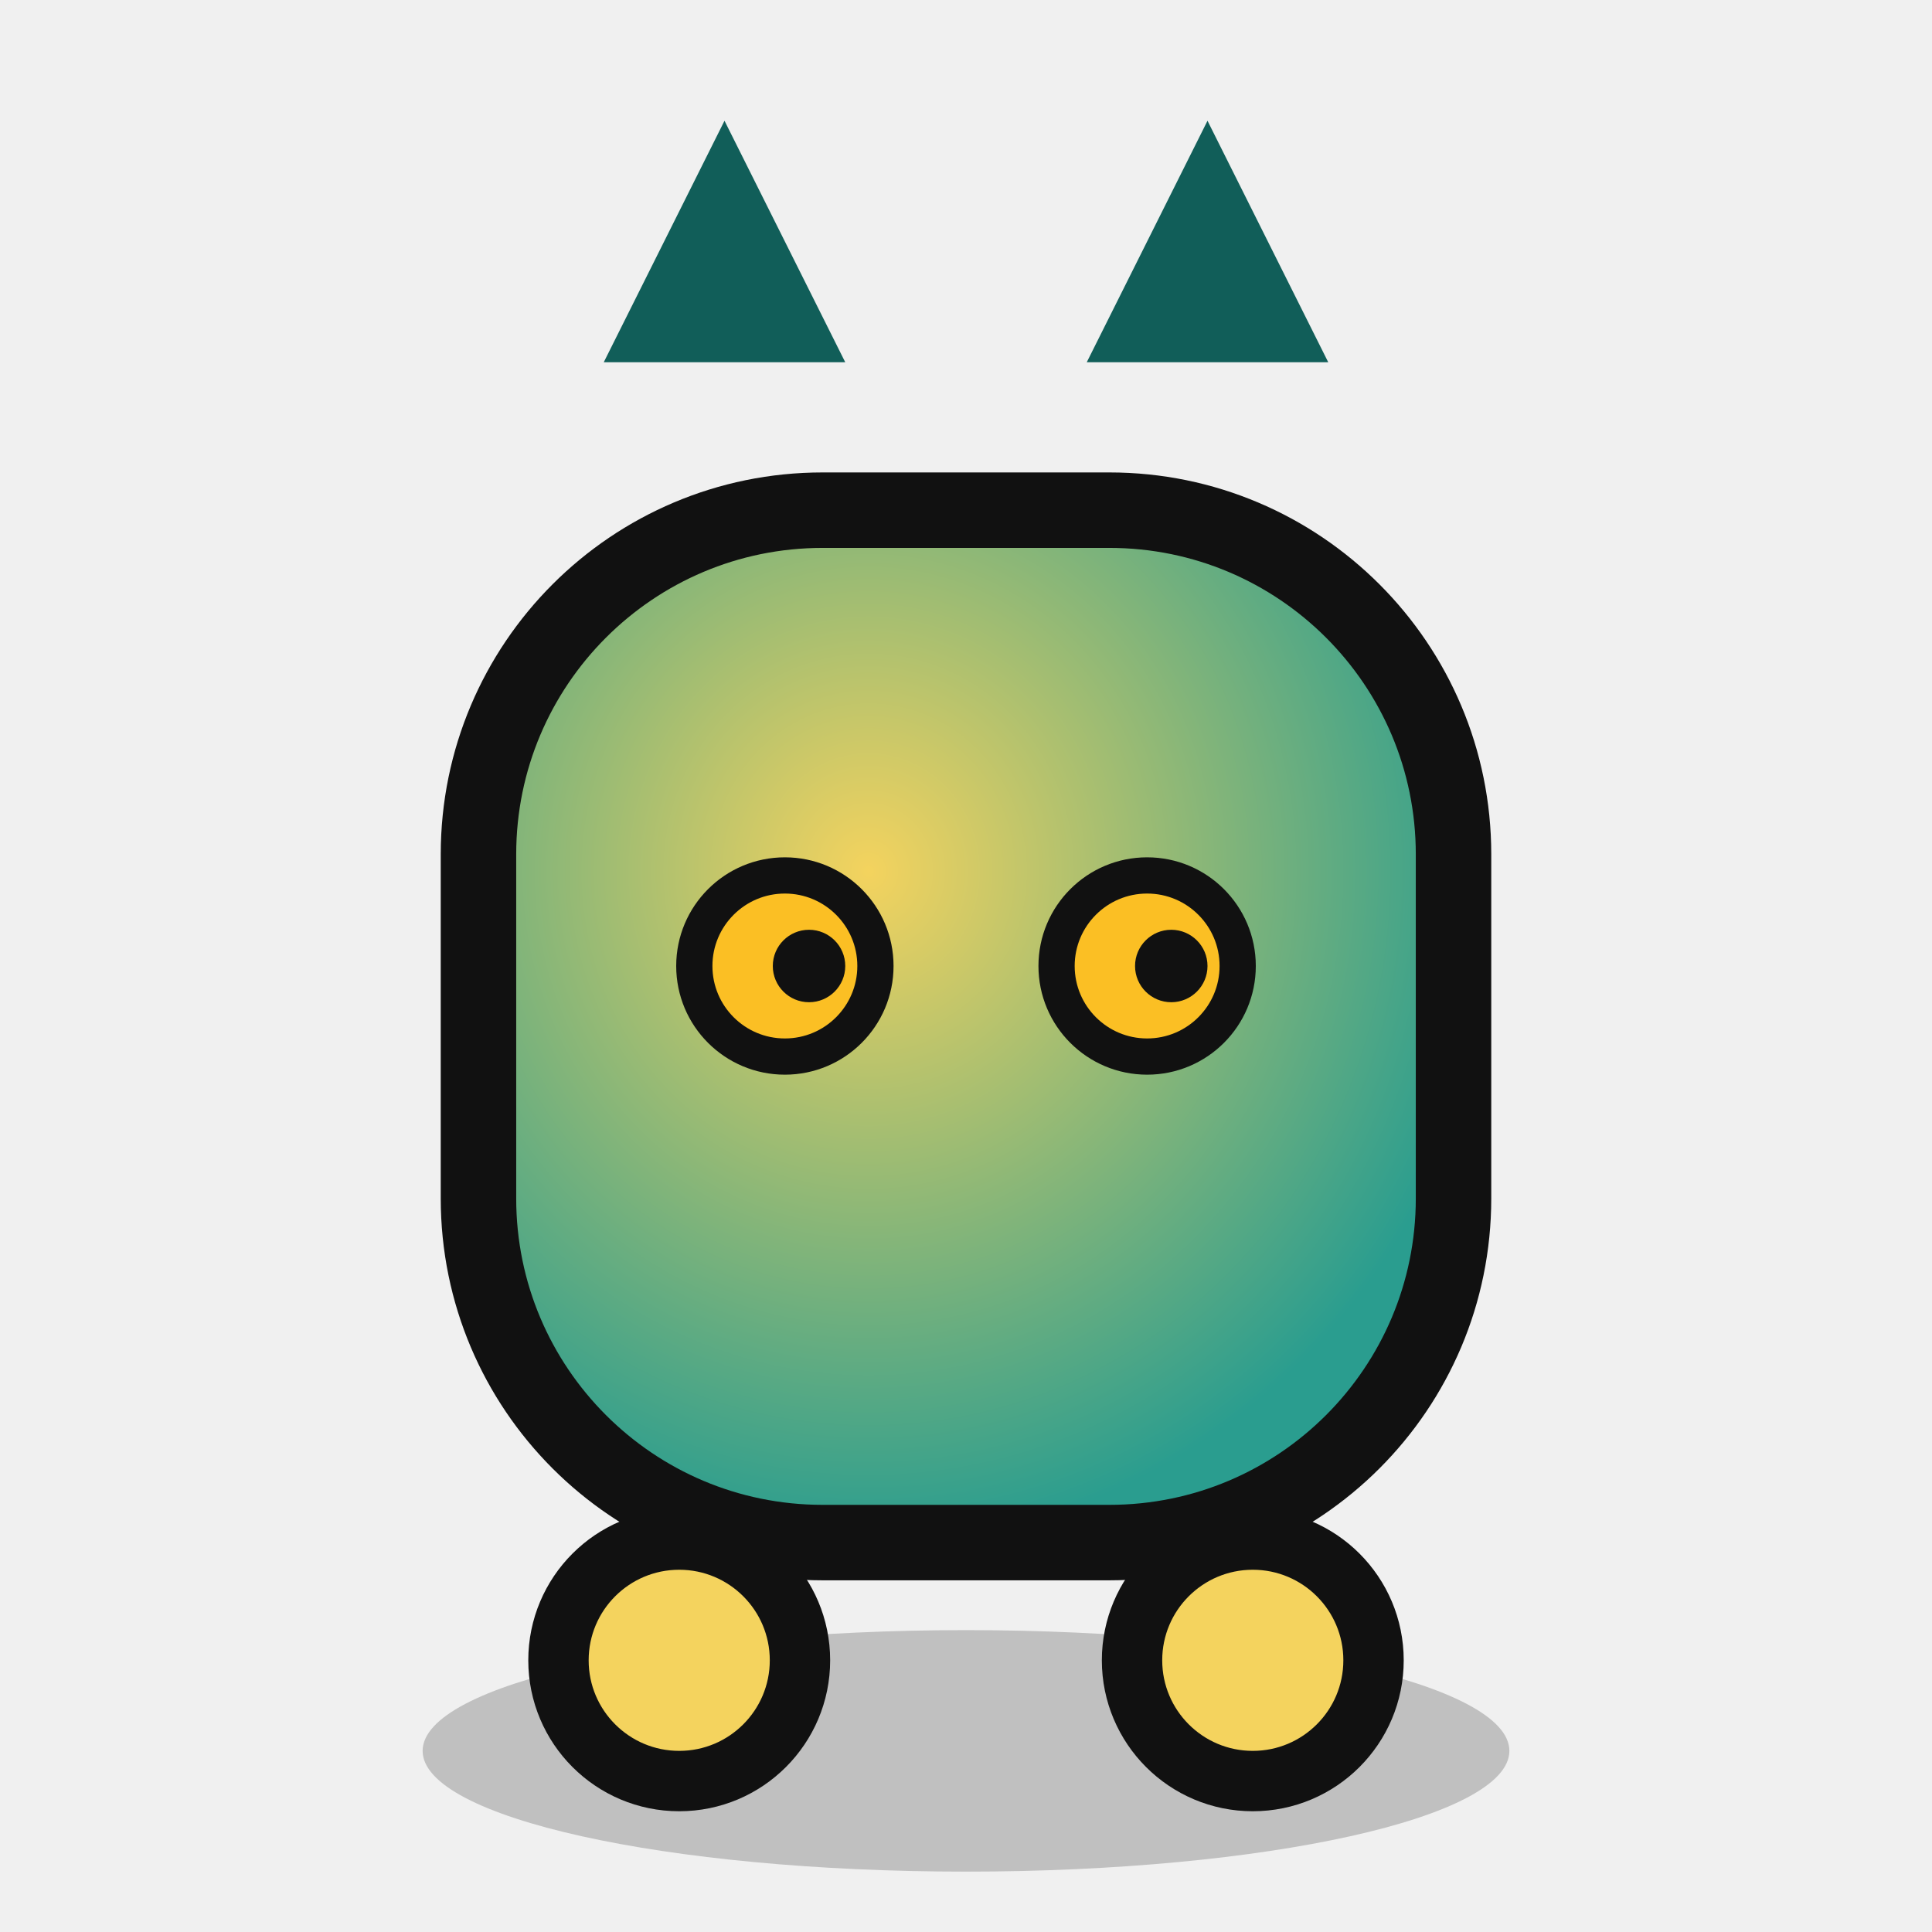
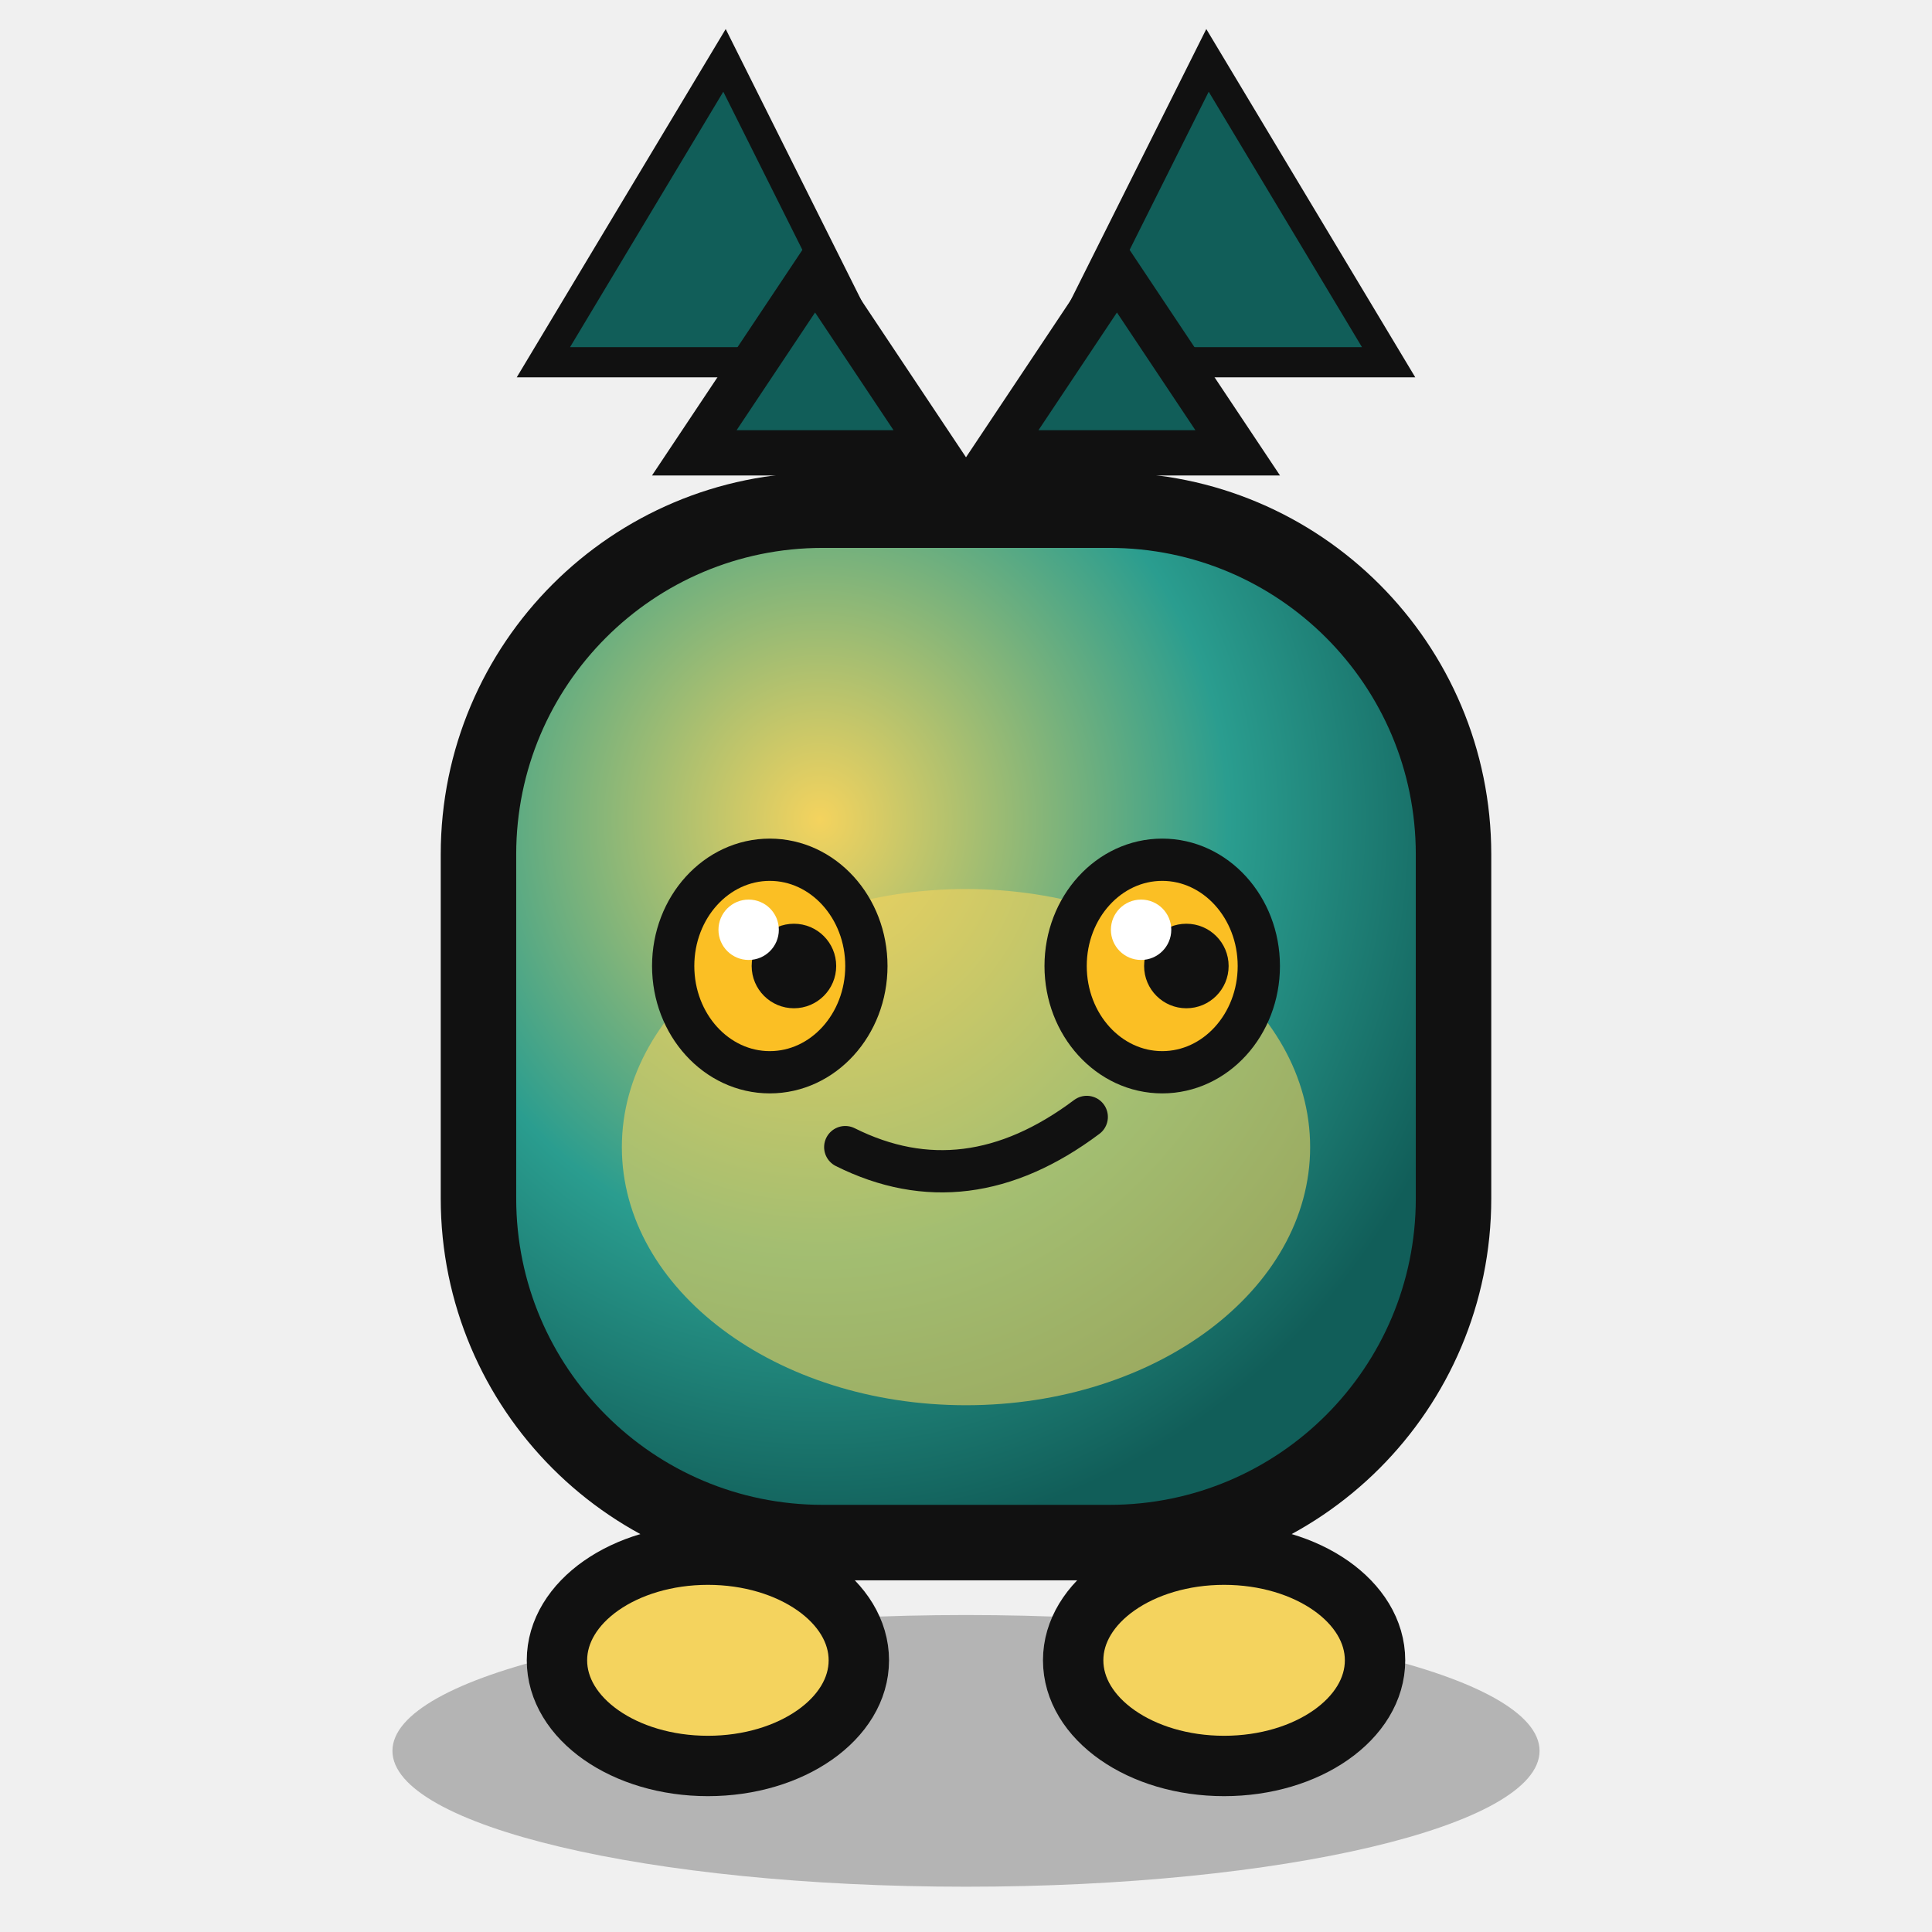
<svg xmlns="http://www.w3.org/2000/svg" viewBox="0 0 64 64" width="64" height="64">
  <defs>
-     <radialGradient id="grad" cx="40%" cy="35%" r="65%">
+     <radialGradient id="grad" cx="35%" cy="30%" r="70%">
      <stop offset="0%" stop-color="#F4D35E" />
-       <stop offset="100%" stop-color="#2A9D8F" />
+       <stop offset="60%" stop-color="#2A9D8F" />
+       <stop offset="100%" stop-color="#115E59" />
    </radialGradient>
  </defs>
-   <ellipse cx="32" cy="58" rx="18" ry="4" fill="#000" opacity="0.2" />
-   <polygon points="20,12 24,4 28,12" fill="#115E59" />
-   <polygon points="36,12 40,4 44,12" fill="#115E59" />
+   <ellipse cx="32" cy="58" rx="19" ry="4.5" fill="#000" opacity="0.25" />
+   <polygon points="18,12 24,2 29,12" fill="#115E59" stroke="#111" stroke-width="1" />
+   <polygon points="35,12 40,2 46,12" fill="#115E59" stroke="#111" stroke-width="1" />
+   <polygon points="23,15 27,9 31,15" fill="#115E59" stroke="#111" stroke-width="1.5" />
+   <polygon points="33,15 37,9 41,15" fill="#115E59" stroke="#111" stroke-width="1.5" />
  <rect x="15.85" y="16.9" width="32.3" height="34.2" rx="11.4" fill="url(#grad)" stroke="#111" stroke-width="2.5" />
-   <circle cx="22.5" cy="55" r="4" fill="#F4D35E" stroke="#111" stroke-width="2" />
-   <circle cx="41.5" cy="55" r="4" fill="#F4D35E" stroke="#111" stroke-width="2" />
-   <circle cx="26" cy="32" r="3" fill="#FBBF24" stroke="#111" stroke-width="1.2" />
-   <circle cx="26.8" cy="32" r="1.2" fill="#111" />
-   <circle cx="38" cy="32" r="3" fill="#FBBF24" stroke="#111" stroke-width="1.2" />
-   <circle cx="38.8" cy="32" r="1.2" fill="#111" />
+   <ellipse cx="32" cy="38" rx="11.4" ry="8.55" fill="#F4D35E" opacity="0.6" />
+   <ellipse cx="23.45" cy="55" rx="5" ry="3.5" fill="#F4D35E" stroke="#111" stroke-width="2" />
+   <ellipse cx="40.55" cy="55" rx="5" ry="3.5" fill="#F4D35E" stroke="#111" stroke-width="2" />
+   <ellipse cx="25.5" cy="32" rx="3.2" ry="3.52" fill="#FBBF24" stroke="#111" stroke-width="1.4" />
+   <circle cx="26.3" cy="32" r="1.4" fill="#111" />
+   <circle cx="24.8" cy="30.8" r="1" fill="#FFF" />
+   <ellipse cx="38.5" cy="32" rx="3.2" ry="3.52" fill="#FBBF24" stroke="#111" stroke-width="1.4" />
+   <circle cx="39.3" cy="32" r="1.4" fill="#111" />
+   <circle cx="37.8" cy="30.8" r="1" fill="#FFF" />
+   <path d="M 28 38 Q 32 40 36 37" stroke="#111" stroke-width="1.4" fill="none" stroke-linecap="round" />
</svg>
